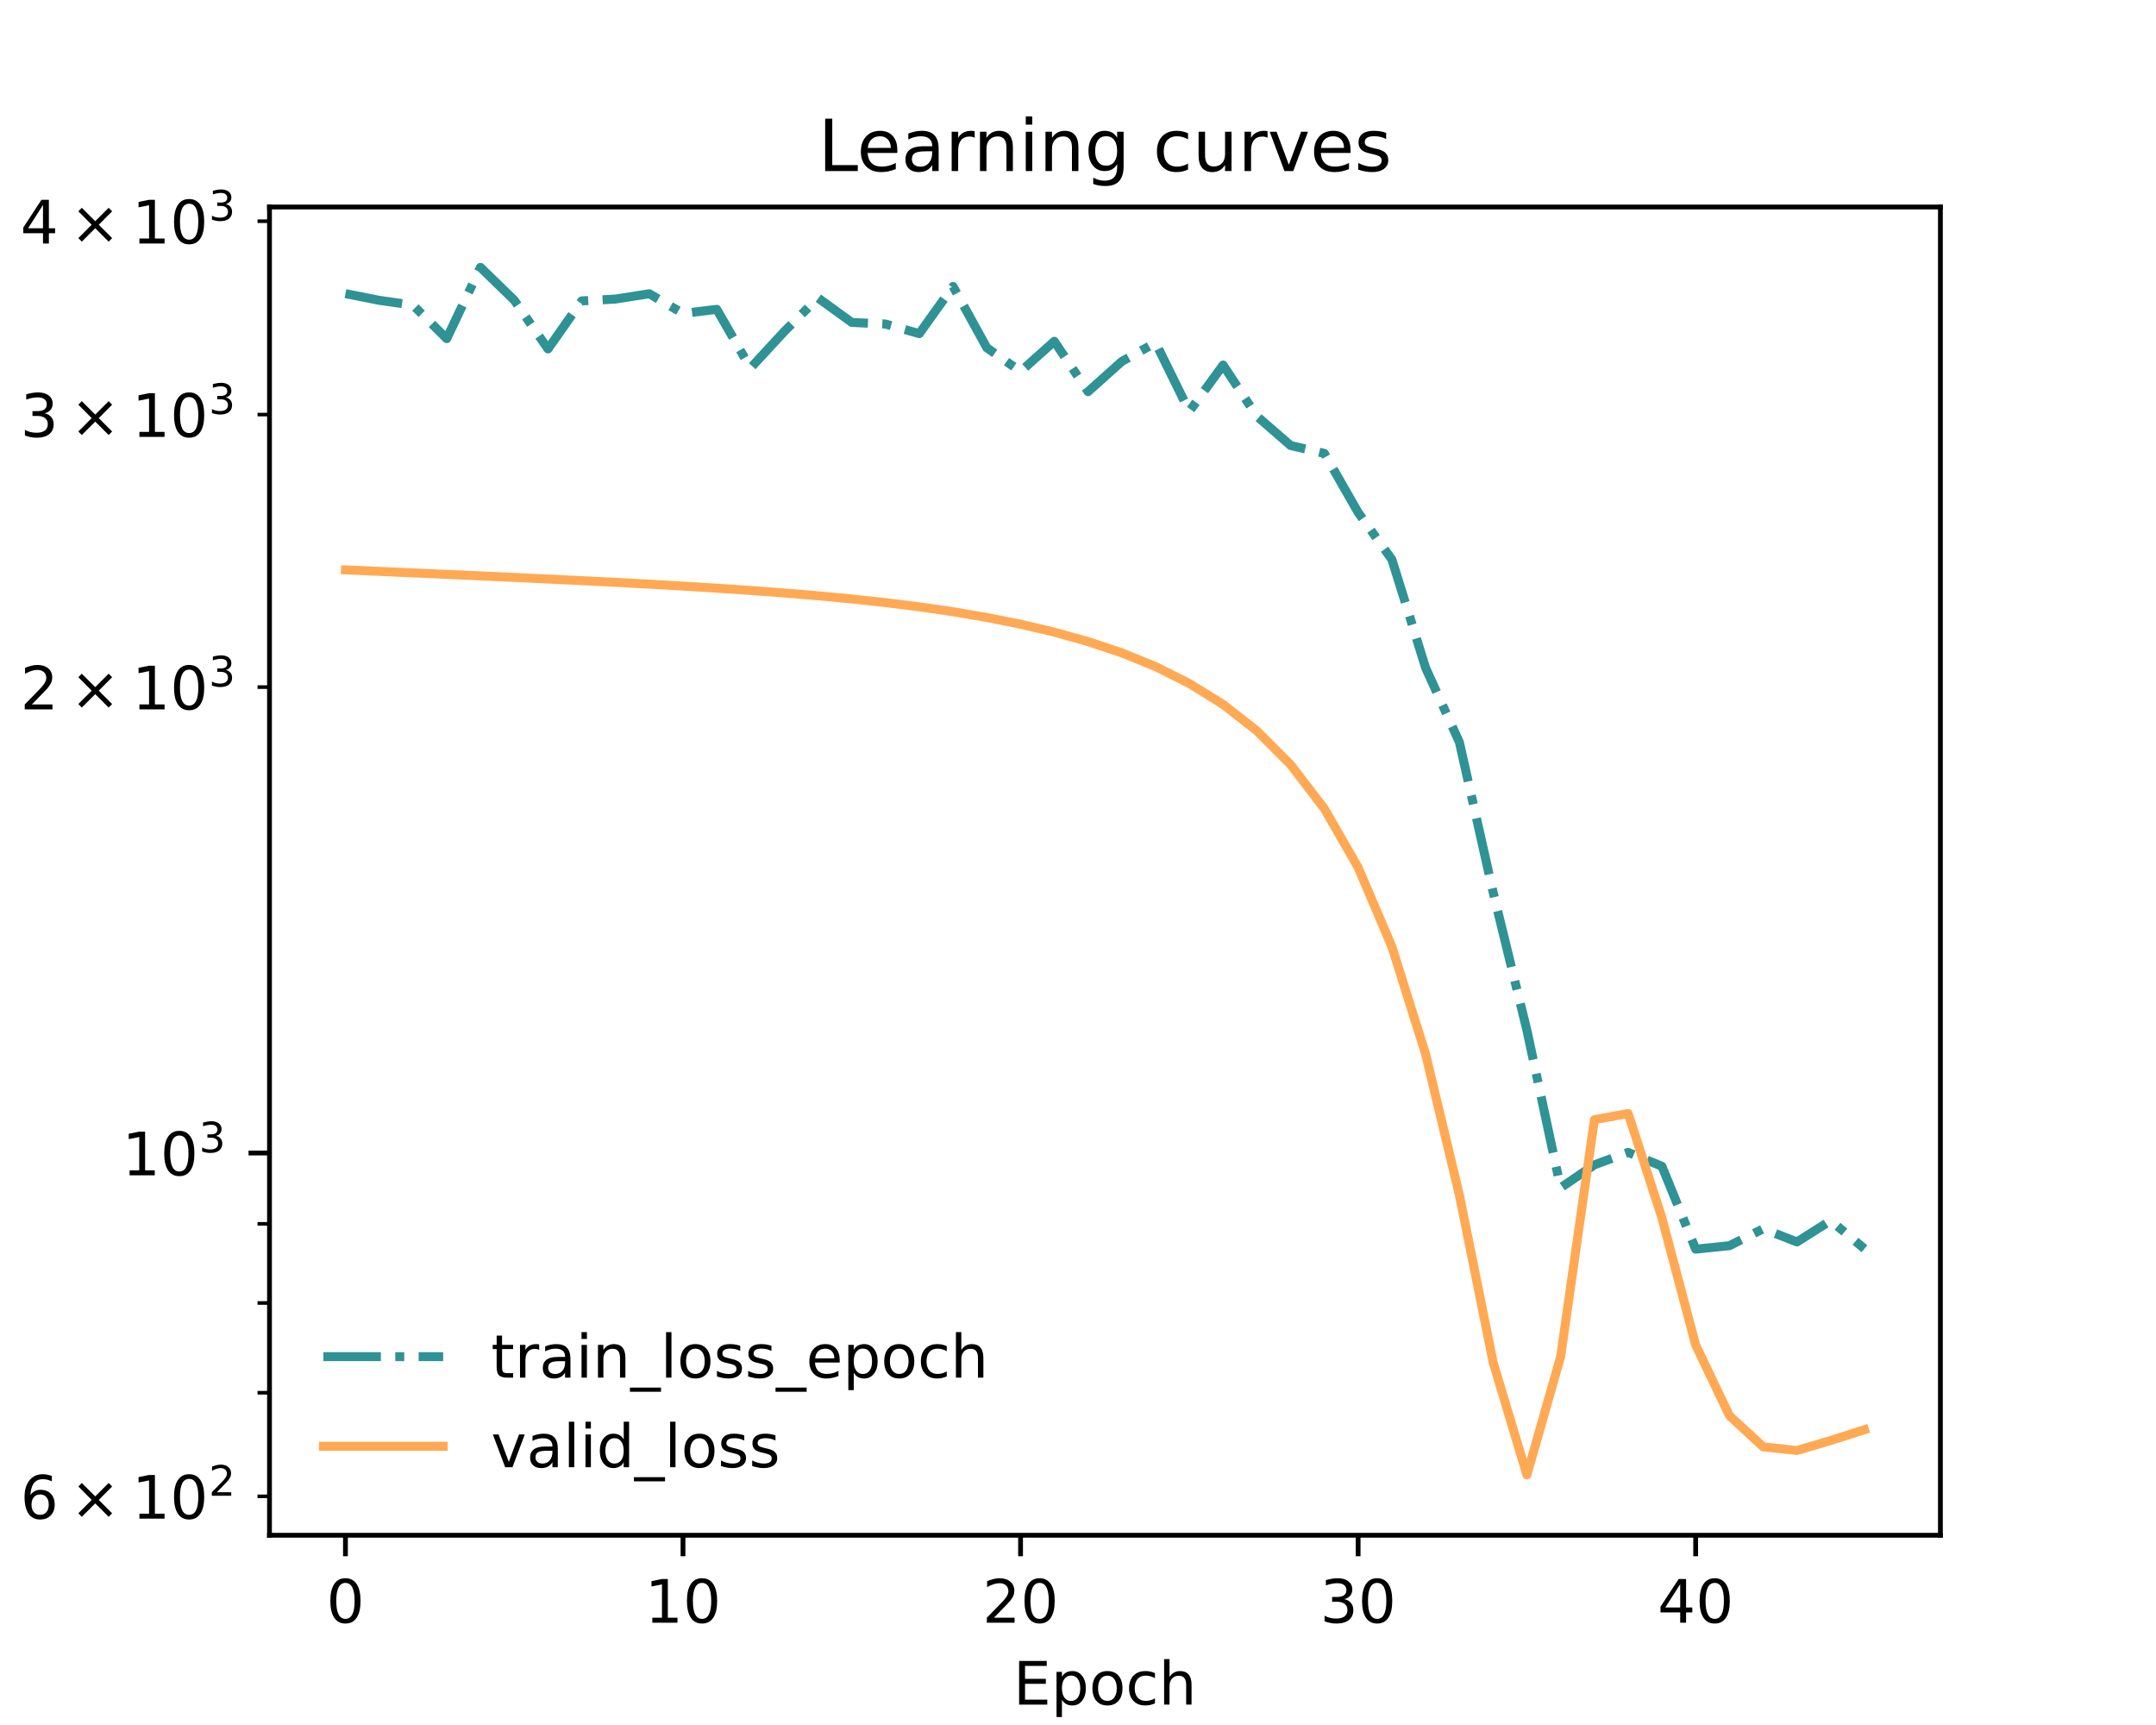
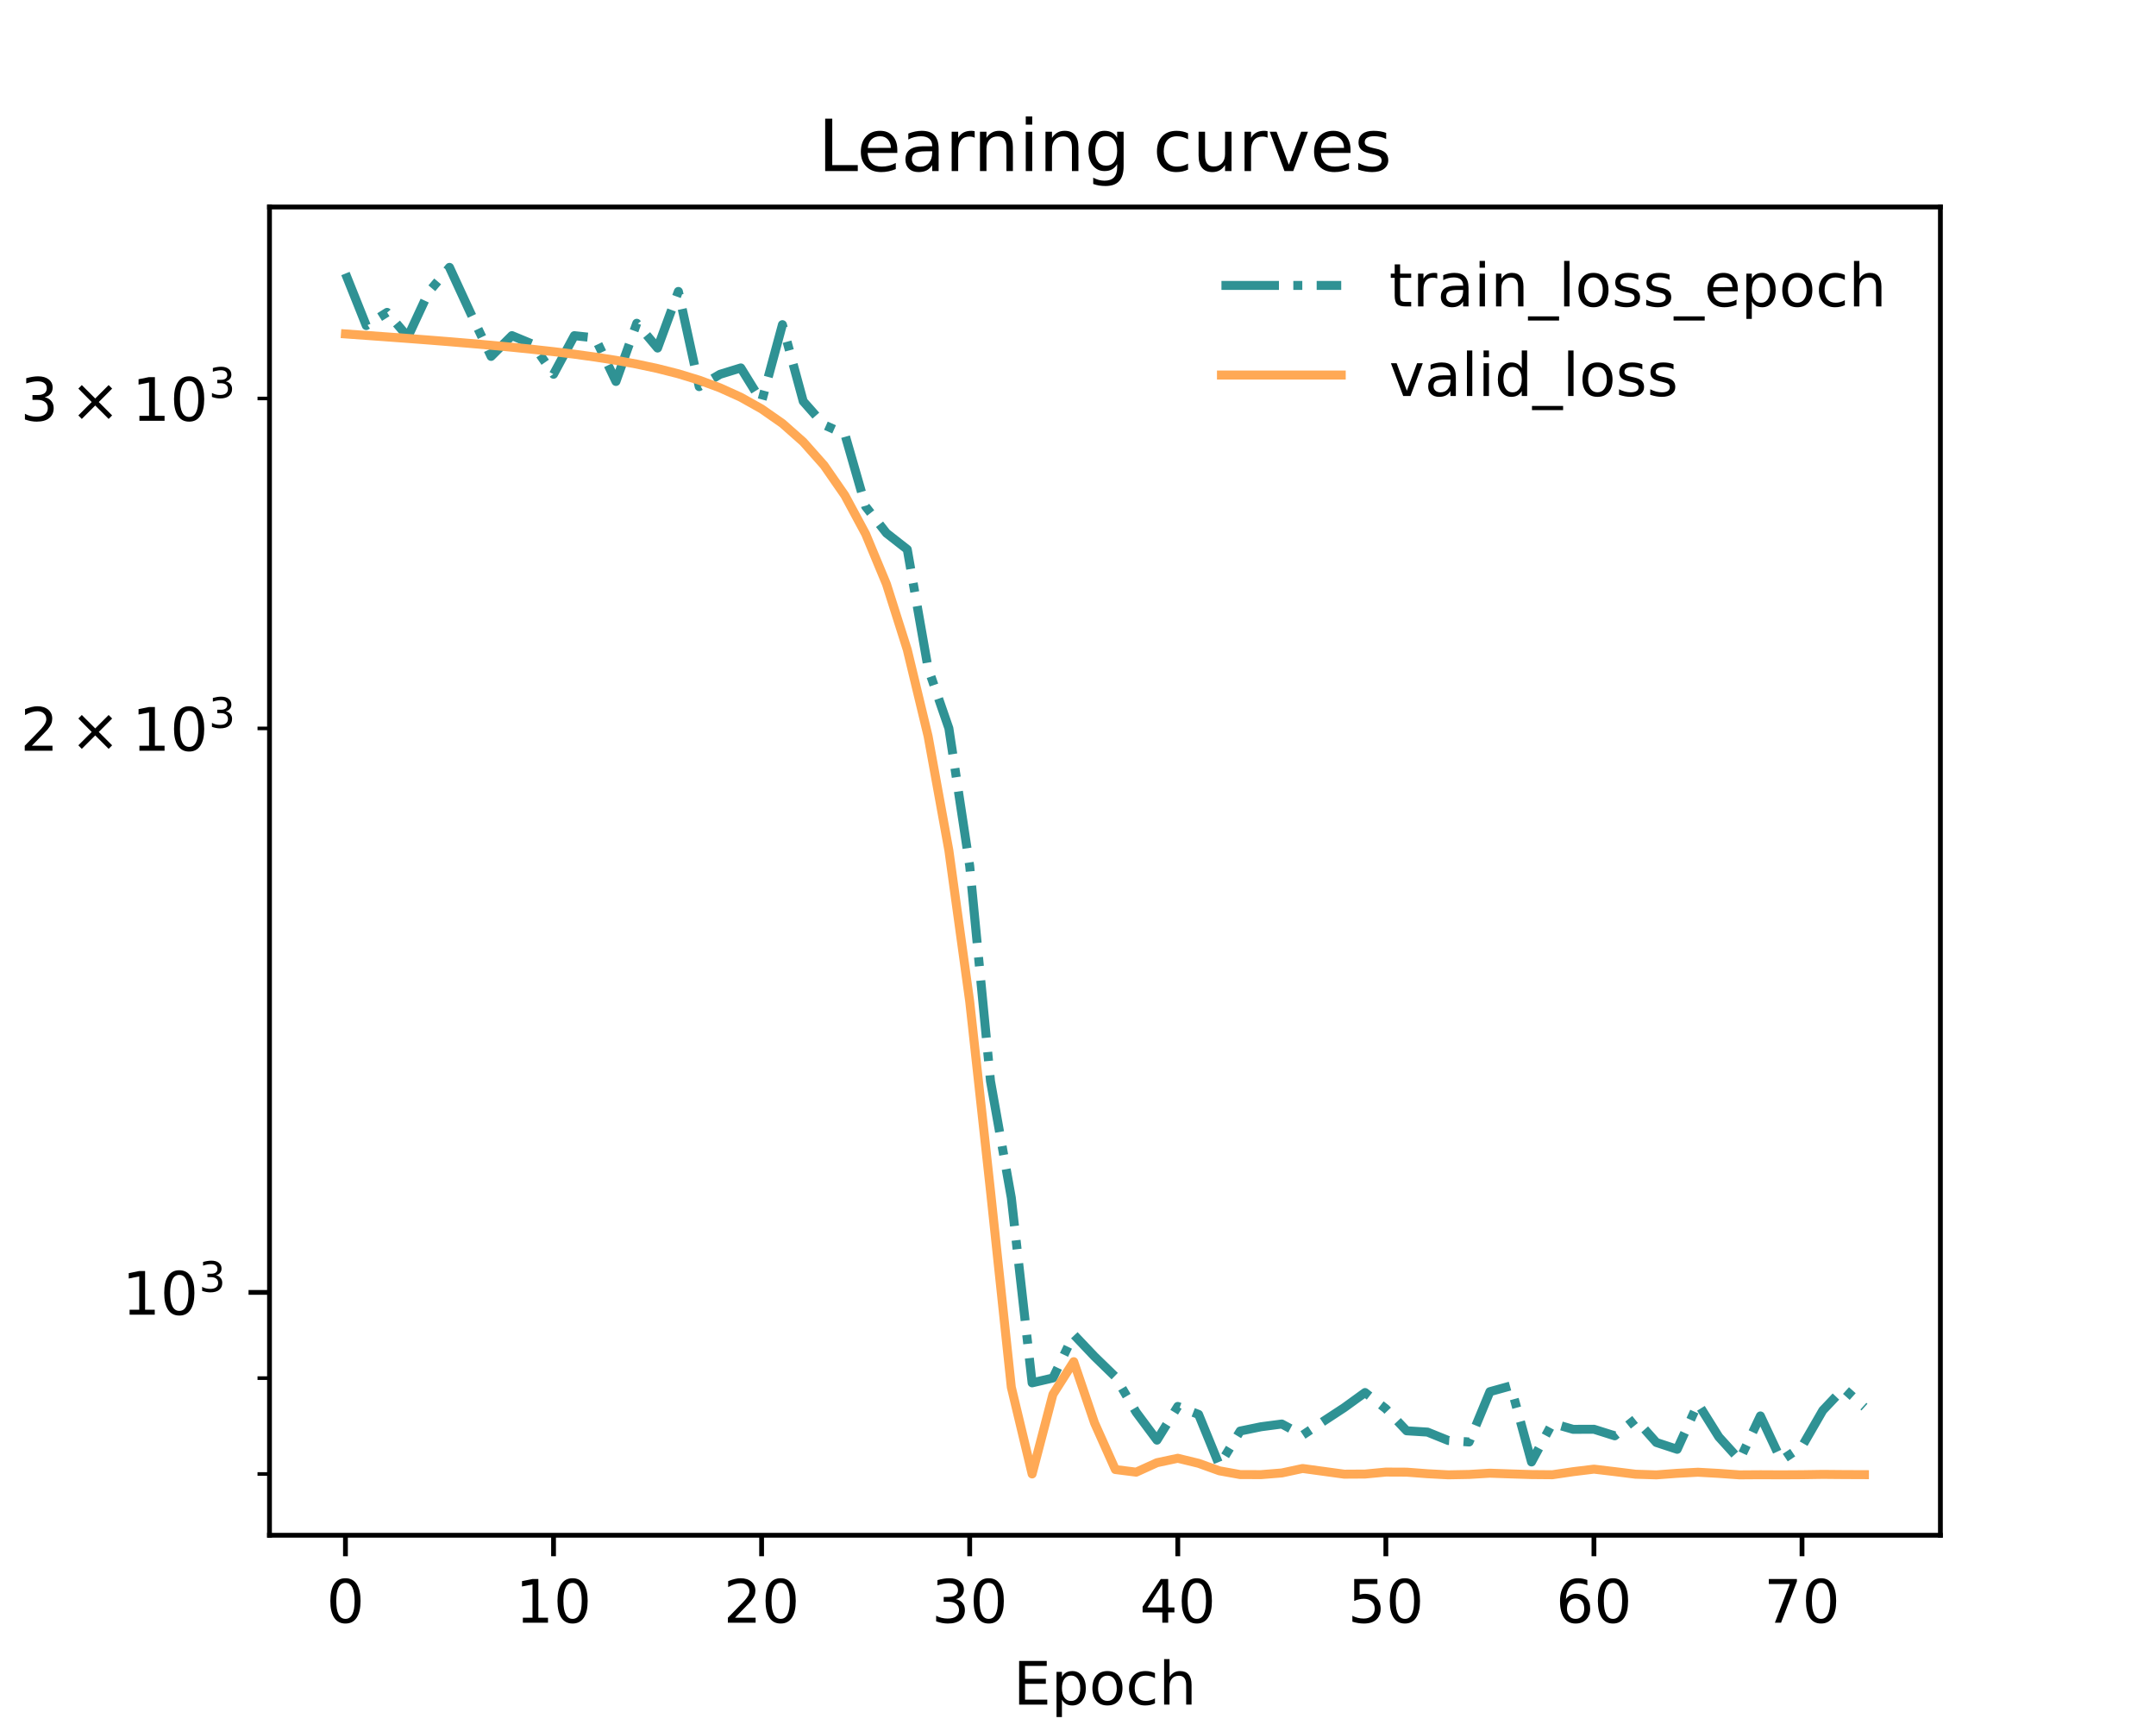
<svg xmlns="http://www.w3.org/2000/svg" xmlns:xlink="http://www.w3.org/1999/xlink" width="360pt" height="288pt" viewBox="0 0 360 288" version="1.1">
  <defs>
    <style type="text/css">*{stroke-linejoin: round; stroke-linecap: butt}</style>
  </defs>
  <g id="figure_1">
    <g id="patch_1">
      <path d="M 0 288  L 360 288  L 360 0  L 0 0  z " style="fill: #ffffff" />
    </g>
    <g id="axes_1">
      <g id="patch_2">
        <path d="M 45 256.32  L 324 256.32  L 324 34.56  L 45 34.56  z " style="fill: #ffffff" />
      </g>
      <g id="matplotlib.axis_1">
        <g id="xtick_1">
          <g id="line2d_1">
            <defs>
-               <path id="m679751d591" d="M 0 0  L 0 3.5  " style="stroke: #000000; stroke-width: 0.8" />
-             </defs>
-             <g>
-               <use xlink:href="#m679751d591" x="57.682" y="256.32" style="stroke: #000000; stroke-width: 0.8" />
+               <path id="m36191088ea" d="M 0 0  L 0 3.5  " style="stroke: #000000; stroke-width: 0.8" />
+             </defs>
+             <g>
+               <use xlink:href="#m36191088ea" x="57.682" y="256.32" style="stroke: #000000; stroke-width: 0.8" />
            </g>
          </g>
          <g id="text_1">
            <g transform="translate(54.50057 270.9184) scale(0.1 -0.1)">
              <defs>
                <path id="DejaVuSans-30" d="M 2034 4250  Q 1547 4250 1301 3770  Q 1056 3291 1056 2328  Q 1056 1369 1301 889  Q 1547 409 2034 409  Q 2525 409 2770 889  Q 3016 1369 3016 2328  Q 3016 3291 2770 3770  Q 2525 4250 2034 4250  z M 2034 4750  Q 2819 4750 3233 4129  Q 3647 3509 3647 2328  Q 3647 1150 3233 529  Q 2819 -91 2034 -91  Q 1250 -91 836 529  Q 422 1150 422 2328  Q 422 3509 836 4129  Q 1250 4750 2034 4750  z " transform="scale(0.015625)" />
              </defs>
              <use xlink:href="#DejaVuSans-30" />
            </g>
          </g>
        </g>
        <g id="xtick_2">
          <g id="line2d_2">
            <g>
-               <use xlink:href="#m679751d591" x="114.045" y="256.32" style="stroke: #000000; stroke-width: 0.8" />
+               <use xlink:href="#m36191088ea" x="92.427" y="256.32" style="stroke: #000000; stroke-width: 0.8" />
            </g>
          </g>
          <g id="text_2">
-             <g transform="translate(107.683 270.9184) scale(0.1 -0.1)">
+             <g transform="translate(86.06403 270.9184) scale(0.1 -0.1)">
              <defs>
                <path id="DejaVuSans-31" d="M 794 531  L 1825 531  L 1825 4091  L 703 3866  L 703 4441  L 1819 4666  L 2450 4666  L 2450 531  L 3481 531  L 3481 0  L 794 0  L 794 531  z " transform="scale(0.015625)" />
              </defs>
              <use xlink:href="#DejaVuSans-31" />
              <use xlink:href="#DejaVuSans-30" transform="translate(63.62305 0)" />
            </g>
          </g>
        </g>
        <g id="xtick_3">
          <g id="line2d_3">
            <g>
-               <use xlink:href="#m679751d591" x="170.409" y="256.32" style="stroke: #000000; stroke-width: 0.8" />
+               <use xlink:href="#m36191088ea" x="127.171" y="256.32" style="stroke: #000000; stroke-width: 0.8" />
            </g>
          </g>
          <g id="text_3">
-             <g transform="translate(164.0466 270.9184) scale(0.1 -0.1)">
+             <g transform="translate(120.8087 270.9184) scale(0.1 -0.1)">
              <defs>
                <path id="DejaVuSans-32" d="M 1228 531  L 3431 531  L 3431 0  L 469 0  L 469 531  Q 828 903 1448 1529  Q 2069 2156 2228 2338  Q 2531 2678 2651 2914  Q 2772 3150 2772 3378  Q 2772 3750 2511 3984  Q 2250 4219 1831 4219  Q 1534 4219 1204 4116  Q 875 4013 500 3803  L 500 4441  Q 881 4594 1212 4672  Q 1544 4750 1819 4750  Q 2544 4750 2975 4387  Q 3406 4025 3406 3419  Q 3406 3131 3298 2873  Q 3191 2616 2906 2266  Q 2828 2175 2409 1742  Q 1991 1309 1228 531  z " transform="scale(0.015625)" />
              </defs>
              <use xlink:href="#DejaVuSans-32" />
              <use xlink:href="#DejaVuSans-30" transform="translate(63.62305 0)" />
            </g>
          </g>
        </g>
        <g id="xtick_4">
          <g id="line2d_4">
            <g>
-               <use xlink:href="#m679751d591" x="226.773" y="256.32" style="stroke: #000000; stroke-width: 0.8" />
+               <use xlink:href="#m36191088ea" x="161.916" y="256.32" style="stroke: #000000; stroke-width: 0.8" />
            </g>
          </g>
          <g id="text_4">
-             <g transform="translate(220.4102 270.9184) scale(0.1 -0.1)">
+             <g transform="translate(155.5534 270.9184) scale(0.1 -0.1)">
              <defs>
                <path id="DejaVuSans-33" d="M 2597 2516  Q 3050 2419 3304 2112  Q 3559 1806 3559 1356  Q 3559 666 3084 287  Q 2609 -91 1734 -91  Q 1441 -91 1130 -33  Q 819 25 488 141  L 488 750  Q 750 597 1062 519  Q 1375 441 1716 441  Q 2309 441 2620 675  Q 2931 909 2931 1356  Q 2931 1769 2642 2001  Q 2353 2234 1838 2234  L 1294 2234  L 1294 2753  L 1863 2753  Q 2328 2753 2575 2939  Q 2822 3125 2822 3475  Q 2822 3834 2567 4026  Q 2313 4219 1838 4219  Q 1578 4219 1281 4162  Q 984 4106 628 3988  L 628 4550  Q 988 4650 1302 4700  Q 1616 4750 1894 4750  Q 2613 4750 3031 4423  Q 3450 4097 3450 3541  Q 3450 3153 3228 2886  Q 3006 2619 2597 2516  z " transform="scale(0.015625)" />
              </defs>
              <use xlink:href="#DejaVuSans-33" />
              <use xlink:href="#DejaVuSans-30" transform="translate(63.62305 0)" />
            </g>
          </g>
        </g>
        <g id="xtick_5">
          <g id="line2d_5">
            <g>
-               <use xlink:href="#m679751d591" x="283.136" y="256.32" style="stroke: #000000; stroke-width: 0.8" />
+               <use xlink:href="#m36191088ea" x="196.661" y="256.32" style="stroke: #000000; stroke-width: 0.8" />
            </g>
          </g>
          <g id="text_5">
-             <g transform="translate(276.7739 270.9184) scale(0.1 -0.1)">
+             <g transform="translate(190.2981 270.9184) scale(0.1 -0.1)">
              <defs>
                <path id="DejaVuSans-34" d="M 2419 4116  L 825 1625  L 2419 1625  L 2419 4116  z M 2253 4666  L 3047 4666  L 3047 1625  L 3713 1625  L 3713 1100  L 3047 1100  L 3047 0  L 2419 0  L 2419 1100  L 313 1100  L 313 1709  L 2253 4666  z " transform="scale(0.015625)" />
              </defs>
              <use xlink:href="#DejaVuSans-34" />
              <use xlink:href="#DejaVuSans-30" transform="translate(63.62305 0)" />
            </g>
          </g>
        </g>
-         <g id="text_6">
+         <g id="xtick_6">
+           <g id="line2d_6">
+             <g>
+               <use xlink:href="#m36191088ea" x="231.405" y="256.32" style="stroke: #000000; stroke-width: 0.8" />
+             </g>
+           </g>
+           <g id="text_6">
+             <g transform="translate(225.0429 270.9184) scale(0.1 -0.1)">
+               <defs>
+                 <path id="DejaVuSans-35" d="M 691 4666  L 3169 4666  L 3169 4134  L 1269 4134  L 1269 2991  Q 1406 3038 1543 3061  Q 1681 3084 1819 3084  Q 2600 3084 3056 2656  Q 3513 2228 3513 1497  Q 3513 744 3044 326  Q 2575 -91 1722 -91  Q 1428 -91 1123 -41  Q 819 9 494 109  L 494 744  Q 775 591 1075 516  Q 1375 441 1709 441  Q 2250 441 2565 725  Q 2881 1009 2881 1497  Q 2881 1984 2565 2268  Q 2250 2553 1709 2553  Q 1456 2553 1204 2497  Q 953 2441 691 2322  L 691 4666  z " transform="scale(0.015625)" />
+               </defs>
+               <use xlink:href="#DejaVuSans-35" />
+               <use xlink:href="#DejaVuSans-30" transform="translate(63.62305 0)" />
+             </g>
+           </g>
+         </g>
+         <g id="xtick_7">
+           <g id="line2d_7">
+             <g>
+               <use xlink:href="#m36191088ea" x="266.15" y="256.32" style="stroke: #000000; stroke-width: 0.8" />
+             </g>
+           </g>
+           <g id="text_7">
+             <g transform="translate(259.7876 270.9184) scale(0.1 -0.1)">
+               <defs>
+                 <path id="DejaVuSans-36" d="M 2113 2584  Q 1688 2584 1439 2293  Q 1191 2003 1191 1497  Q 1191 994 1439 701  Q 1688 409 2113 409  Q 2538 409 2786 701  Q 3034 994 3034 1497  Q 3034 2003 2786 2293  Q 2538 2584 2113 2584  z M 3366 4563  L 3366 3988  Q 3128 4100 2886 4159  Q 2644 4219 2406 4219  Q 1781 4219 1451 3797  Q 1122 3375 1075 2522  Q 1259 2794 1537 2939  Q 1816 3084 2150 3084  Q 2853 3084 3261 2657  Q 3669 2231 3669 1497  Q 3669 778 3244 343  Q 2819 -91 2113 -91  Q 1303 -91 875 529  Q 447 1150 447 2328  Q 447 3434 972 4092  Q 1497 4750 2381 4750  Q 2619 4750 2861 4703  Q 3103 4656 3366 4563  z " transform="scale(0.015625)" />
+               </defs>
+               <use xlink:href="#DejaVuSans-36" />
+               <use xlink:href="#DejaVuSans-30" transform="translate(63.62305 0)" />
+             </g>
+           </g>
+         </g>
+         <g id="xtick_8">
+           <g id="line2d_8">
+             <g>
+               <use xlink:href="#m36191088ea" x="300.895" y="256.32" style="stroke: #000000; stroke-width: 0.8" />
+             </g>
+           </g>
+           <g id="text_8">
+             <g transform="translate(294.5323 270.9184) scale(0.1 -0.1)">
+               <defs>
+                 <path id="DejaVuSans-37" d="M 525 4666  L 3525 4666  L 3525 4397  L 1831 0  L 1172 0  L 2766 4134  L 525 4134  L 525 4666  z " transform="scale(0.015625)" />
+               </defs>
+               <use xlink:href="#DejaVuSans-37" />
+               <use xlink:href="#DejaVuSans-30" transform="translate(63.62305 0)" />
+             </g>
+           </g>
+         </g>
+         <g id="text_9">
          <g transform="translate(169.1891 284.5966) scale(0.1 -0.1)">
            <defs>
              <path id="DejaVuSans-45" d="M 628 4666  L 3578 4666  L 3578 4134  L 1259 4134  L 1259 2753  L 3481 2753  L 3481 2222  L 1259 2222  L 1259 531  L 3634 531  L 3634 0  L 628 0  L 628 4666  z " transform="scale(0.015625)" />
              <path id="DejaVuSans-70" d="M 1159 525  L 1159 -1331  L 581 -1331  L 581 3500  L 1159 3500  L 1159 2969  Q 1341 3281 1617 3432  Q 1894 3584 2278 3584  Q 2916 3584 3314 3078  Q 3713 2572 3713 1747  Q 3713 922 3314 415  Q 2916 -91 2278 -91  Q 1894 -91 1617 61  Q 1341 213 1159 525  z M 3116 1747  Q 3116 2381 2855 2742  Q 2594 3103 2138 3103  Q 1681 3103 1420 2742  Q 1159 2381 1159 1747  Q 1159 1113 1420 752  Q 1681 391 2138 391  Q 2594 391 2855 752  Q 3116 1113 3116 1747  z " transform="scale(0.015625)" />
              <path id="DejaVuSans-6f" d="M 1959 3097  Q 1497 3097 1228 2736  Q 959 2375 959 1747  Q 959 1119 1226 758  Q 1494 397 1959 397  Q 2419 397 2687 759  Q 2956 1122 2956 1747  Q 2956 2369 2687 2733  Q 2419 3097 1959 3097  z M 1959 3584  Q 2709 3584 3137 3096  Q 3566 2609 3566 1747  Q 3566 888 3137 398  Q 2709 -91 1959 -91  Q 1206 -91 779 398  Q 353 888 353 1747  Q 353 2609 779 3096  Q 1206 3584 1959 3584  z " transform="scale(0.015625)" />
              <path id="DejaVuSans-63" d="M 3122 3366  L 3122 2828  Q 2878 2963 2633 3030  Q 2388 3097 2138 3097  Q 1578 3097 1268 2742  Q 959 2388 959 1747  Q 959 1106 1268 751  Q 1578 397 2138 397  Q 2388 397 2633 464  Q 2878 531 3122 666  L 3122 134  Q 2881 22 2623 -34  Q 2366 -91 2075 -91  Q 1284 -91 818 406  Q 353 903 353 1747  Q 353 2603 823 3093  Q 1294 3584 2113 3584  Q 2378 3584 2631 3529  Q 2884 3475 3122 3366  z " transform="scale(0.015625)" />
              <path id="DejaVuSans-68" d="M 3513 2113  L 3513 0  L 2938 0  L 2938 2094  Q 2938 2591 2744 2837  Q 2550 3084 2163 3084  Q 1697 3084 1428 2787  Q 1159 2491 1159 1978  L 1159 0  L 581 0  L 581 4863  L 1159 4863  L 1159 2956  Q 1366 3272 1645 3428  Q 1925 3584 2291 3584  Q 2894 3584 3203 3211  Q 3513 2838 3513 2113  z " transform="scale(0.015625)" />
            </defs>
            <use xlink:href="#DejaVuSans-45" />
            <use xlink:href="#DejaVuSans-70" transform="translate(63.18359 0)" />
            <use xlink:href="#DejaVuSans-6f" transform="translate(126.6602 0)" />
            <use xlink:href="#DejaVuSans-63" transform="translate(187.8418 0)" />
            <use xlink:href="#DejaVuSans-68" transform="translate(242.8223 0)" />
          </g>
        </g>
      </g>
      <g id="matplotlib.axis_2">
        <g id="ytick_1">
-           <g id="line2d_6">
-             <defs>
-               <path id="m31156a5639" d="M 0 0  L -3.5 0  " style="stroke: #000000; stroke-width: 0.8" />
-             </defs>
-             <g>
-               <use xlink:href="#m31156a5639" x="45" y="192.502" style="stroke: #000000; stroke-width: 0.8" />
-             </g>
-           </g>
-           <g id="text_7">
-             <g transform="translate(20.4 196.3012) scale(0.1 -0.1)">
+           <g id="line2d_9">
+             <defs>
+               <path id="m814b8456ff" d="M 0 0  L -3.5 0  " style="stroke: #000000; stroke-width: 0.8" />
+             </defs>
+             <g>
+               <use xlink:href="#m814b8456ff" x="45" y="215.776" style="stroke: #000000; stroke-width: 0.8" />
+             </g>
+           </g>
+           <g id="text_10">
+             <g transform="translate(20.4 219.5748) scale(0.1 -0.1)">
              <use xlink:href="#DejaVuSans-31" transform="translate(0 0.765625)" />
              <use xlink:href="#DejaVuSans-30" transform="translate(63.62305 0.765625)" />
              <use xlink:href="#DejaVuSans-33" transform="translate(128.2031 39.04688) scale(0.7)" />
            </g>
          </g>
        </g>
        <g id="ytick_2">
-           <g id="line2d_7">
-             <defs>
-               <path id="me82754fa6e" d="M 0 0  L -2 0  " style="stroke: #000000; stroke-width: 0.6" />
-             </defs>
-             <g>
-               <use xlink:href="#me82754fa6e" x="45" y="249.827" style="stroke: #000000; stroke-width: 0.6" />
-             </g>
-           </g>
-           <g id="text_8">
-             <g transform="translate(3.4 253.6266) scale(0.1 -0.1)">
-               <defs>
-                 <path id="DejaVuSans-36" d="M 2113 2584  Q 1688 2584 1439 2293  Q 1191 2003 1191 1497  Q 1191 994 1439 701  Q 1688 409 2113 409  Q 2538 409 2786 701  Q 3034 994 3034 1497  Q 3034 2003 2786 2293  Q 2538 2584 2113 2584  z M 3366 4563  L 3366 3988  Q 3128 4100 2886 4159  Q 2644 4219 2406 4219  Q 1781 4219 1451 3797  Q 1122 3375 1075 2522  Q 1259 2794 1537 2939  Q 1816 3084 2150 3084  Q 2853 3084 3261 2657  Q 3669 2231 3669 1497  Q 3669 778 3244 343  Q 2819 -91 2113 -91  Q 1303 -91 875 529  Q 447 1150 447 2328  Q 447 3434 972 4092  Q 1497 4750 2381 4750  Q 2619 4750 2861 4703  Q 3103 4656 3366 4563  z " transform="scale(0.015625)" />
+           <g id="line2d_10">
+             <defs>
+               <path id="m603249cf67" d="M 0 0  L -2 0  " style="stroke: #000000; stroke-width: 0.6" />
+             </defs>
+             <g>
+               <use xlink:href="#m603249cf67" x="45" y="246.089" style="stroke: #000000; stroke-width: 0.6" />
+             </g>
+           </g>
+         </g>
+         <g id="ytick_3">
+           <g id="line2d_11">
+             <g>
+               <use xlink:href="#m603249cf67" x="45" y="230.089" style="stroke: #000000; stroke-width: 0.6" />
+             </g>
+           </g>
+         </g>
+         <g id="ytick_4">
+           <g id="line2d_12">
+             <g>
+               <use xlink:href="#m603249cf67" x="45" y="121.612" style="stroke: #000000; stroke-width: 0.6" />
+             </g>
+           </g>
+           <g id="text_11">
+             <g transform="translate(3.4 125.4115) scale(0.1 -0.1)">
+               <defs>
                <path id="DejaVuSans-d7" d="M 4488 3438  L 3059 2003  L 4488 575  L 4116 197  L 2681 1631  L 1247 197  L 878 575  L 2303 2003  L 878 3438  L 1247 3816  L 2681 2381  L 4116 3816  L 4488 3438  z " transform="scale(0.015625)" />
              </defs>
-               <use xlink:href="#DejaVuSans-36" transform="translate(0 0.765625)" />
-               <use xlink:href="#DejaVuSans-d7" transform="translate(83.10547 0.765625)" />
-               <use xlink:href="#DejaVuSans-31" transform="translate(186.377 0.765625)" />
-               <use xlink:href="#DejaVuSans-30" transform="translate(250 0.765625)" />
-               <use xlink:href="#DejaVuSans-32" transform="translate(314.5801 39.04688) scale(0.7)" />
-             </g>
-           </g>
-         </g>
-         <g id="ytick_3">
-           <g id="line2d_8">
-             <g>
-               <use xlink:href="#me82754fa6e" x="45" y="232.528" style="stroke: #000000; stroke-width: 0.6" />
-             </g>
-           </g>
-         </g>
-         <g id="ytick_4">
-           <g id="line2d_9">
-             <g>
-               <use xlink:href="#me82754fa6e" x="45" y="217.543" style="stroke: #000000; stroke-width: 0.6" />
-             </g>
-           </g>
-         </g>
-         <g id="ytick_5">
-           <g id="line2d_10">
-             <g>
-               <use xlink:href="#me82754fa6e" x="45" y="204.326" style="stroke: #000000; stroke-width: 0.6" />
-             </g>
-           </g>
-         </g>
-         <g id="ytick_6">
-           <g id="line2d_11">
-             <g>
-               <use xlink:href="#me82754fa6e" x="45" y="114.716" style="stroke: #000000; stroke-width: 0.6" />
-             </g>
-           </g>
-           <g id="text_9">
-             <g transform="translate(3.4 118.5155) scale(0.1 -0.1)">
              <use xlink:href="#DejaVuSans-32" transform="translate(0 0.765625)" />
              <use xlink:href="#DejaVuSans-d7" transform="translate(83.10547 0.765625)" />
              <use xlink:href="#DejaVuSans-31" transform="translate(186.377 0.765625)" />
              <use xlink:href="#DejaVuSans-30" transform="translate(250 0.765625)" />
              <use xlink:href="#DejaVuSans-33" transform="translate(314.5801 39.04688) scale(0.7)" />
            </g>
          </g>
        </g>
-         <g id="ytick_7">
-           <g id="line2d_12">
-             <g>
-               <use xlink:href="#me82754fa6e" x="45" y="69.215" style="stroke: #000000; stroke-width: 0.6" />
-             </g>
-           </g>
-           <g id="text_10">
-             <g transform="translate(3.4 73.01372) scale(0.1 -0.1)">
+         <g id="ytick_5">
+           <g id="line2d_13">
+             <g>
+               <use xlink:href="#m603249cf67" x="45" y="66.53" style="stroke: #000000; stroke-width: 0.6" />
+             </g>
+           </g>
+           <g id="text_12">
+             <g transform="translate(3.4 70.3295) scale(0.1 -0.1)">
              <use xlink:href="#DejaVuSans-33" transform="translate(0 0.765625)" />
              <use xlink:href="#DejaVuSans-d7" transform="translate(83.10547 0.765625)" />
              <use xlink:href="#DejaVuSans-31" transform="translate(186.377 0.765625)" />
              <use xlink:href="#DejaVuSans-30" transform="translate(250 0.765625)" />
              <use xlink:href="#DejaVuSans-33" transform="translate(314.5801 39.04688) scale(0.7)" />
            </g>
          </g>
        </g>
-         <g id="ytick_8">
-           <g id="line2d_13">
-             <g>
-               <use xlink:href="#me82754fa6e" x="45" y="36.931" style="stroke: #000000; stroke-width: 0.6" />
-             </g>
-           </g>
-           <g id="text_11">
-             <g transform="translate(3.4 40.72972) scale(0.1 -0.1)">
-               <use xlink:href="#DejaVuSans-34" transform="translate(0 0.765625)" />
-               <use xlink:href="#DejaVuSans-d7" transform="translate(83.10547 0.765625)" />
-               <use xlink:href="#DejaVuSans-31" transform="translate(186.377 0.765625)" />
-               <use xlink:href="#DejaVuSans-30" transform="translate(250 0.765625)" />
-               <use xlink:href="#DejaVuSans-33" transform="translate(314.5801 39.04688) scale(0.7)" />
-             </g>
-           </g>
-         </g>
-         <g id="text_12">
+         <g id="text_13">
          <g transform="translate(-2.679688 156.4072) rotate(-90) scale(0.1 -0.1)">
            <defs>
              <path id="DejaVuSans-4c" d="M 628 4666  L 1259 4666  L 1259 531  L 3531 531  L 3531 0  L 628 0  L 628 4666  z " transform="scale(0.015625)" />
              <path id="DejaVuSans-73" d="M 2834 3397  L 2834 2853  Q 2591 2978 2328 3040  Q 2066 3103 1784 3103  Q 1356 3103 1142 2972  Q 928 2841 928 2578  Q 928 2378 1081 2264  Q 1234 2150 1697 2047  L 1894 2003  Q 2506 1872 2764 1633  Q 3022 1394 3022 966  Q 3022 478 2636 193  Q 2250 -91 1575 -91  Q 1294 -91 989 -36  Q 684 19 347 128  L 347 722  Q 666 556 975 473  Q 1284 391 1588 391  Q 1994 391 2212 530  Q 2431 669 2431 922  Q 2431 1156 2273 1281  Q 2116 1406 1581 1522  L 1381 1569  Q 847 1681 609 1914  Q 372 2147 372 2553  Q 372 3047 722 3315  Q 1072 3584 1716 3584  Q 2034 3584 2315 3537  Q 2597 3491 2834 3397  z " transform="scale(0.015625)" />
            </defs>
            <use xlink:href="#DejaVuSans-4c" />
            <use xlink:href="#DejaVuSans-6f" transform="translate(53.96289 0)" />
            <use xlink:href="#DejaVuSans-73" transform="translate(115.1445 0)" />
            <use xlink:href="#DejaVuSans-73" transform="translate(167.2441 0)" />
          </g>
        </g>
      </g>
      <g id="line2d_14">
-         <path d="M 57.682 49.021  L 63.318 50.14  L 68.955 50.943  L 74.591 56.538  L 80.227 44.64  L 85.864 50.118  L 91.5 58.258  L 97.136 50.237  L 102.773 49.93  L 108.409 49.043  L 114.045 52.331  L 119.682 51.647  L 125.318 61.452  L 130.955 55.345  L 136.591 49.741  L 142.227 53.83  L 147.864 54.101  L 153.5 55.702  L 159.136 47.82  L 164.773 58.06  L 170.409 62.021  L 176.045 56.984  L 181.682 65.385  L 187.318 60.343  L 192.955 57.221  L 198.591 68.682  L 204.227 60.944  L 209.864 69.488  L 215.5 74.382  L 221.136 75.697  L 226.773 85.55  L 232.409 93.408  L 238.045 111.506  L 243.682 123.918  L 249.318 148.985  L 254.955 172.008  L 260.591 198.299  L 266.227 194.473  L 271.864 192.399  L 277.5 194.715  L 283.136 208.556  L 288.773 207.975  L 294.409 205.154  L 300.045 207.349  L 305.682 203.787  L 311.318 208.489  " clip-path="url(#p54f73cba2a)" style="fill: none; stroke-dasharray: 9.6,2.4,1.5,2.4; stroke-dashoffset: 0; stroke: #2f9294; stroke-width: 1.5" />
+         <path d="M 57.682 45.666  L 61.156 54.353  L 64.631 52.155  L 68.105 56.238  L 71.58 48.752  L 75.054 44.64  L 78.529 52.175  L 82.003 59.501  L 85.478 56.034  L 88.952 57.473  L 92.427 62.485  L 95.901 56.042  L 99.375 56.419  L 102.85 63.687  L 106.324 53.971  L 109.799 58.106  L 113.273 48.658  L 116.748 64.551  L 120.222 62.497  L 123.697 61.425  L 127.171 67.046  L 130.646 54.203  L 134.12 67  L 137.595 70.935  L 141.069 72.485  L 144.544 84.57  L 148.018 89.009  L 151.493 91.729  L 154.967 111.55  L 158.441 121.601  L 161.916 144.581  L 165.39 180.493  L 168.865 199.97  L 172.339 230.874  L 175.814 230.063  L 179.288 222.818  L 182.763 226.478  L 186.237 229.858  L 189.712 235.778  L 193.186 240.439  L 196.661 234.812  L 200.135 236.146  L 203.61 244.645  L 207.084 238.921  L 210.559 238.205  L 214.033 237.749  L 217.507 239.609  L 220.982 237.29  L 224.456 235.012  L 227.931 232.495  L 231.405 235.204  L 234.88 238.881  L 238.354 239.096  L 241.829 240.501  L 245.303 240.749  L 248.778 232.349  L 252.252 231.386  L 255.727 244.082  L 259.201 237.633  L 262.676 238.636  L 266.15 238.623  L 269.625 239.718  L 273.099 236.927  L 276.573 240.83  L 280.048 241.971  L 283.522 234.339  L 286.997 239.897  L 290.471 243.725  L 293.946 236.4  L 297.42 243.813  L 300.895 241.494  L 304.369 235.469  L 307.844 231.806  L 311.318 234.93  " clip-path="url(#pade1e13524)" style="fill: none; stroke-dasharray: 9.6,2.4,1.5,2.4; stroke-dashoffset: 0; stroke: #2f9294; stroke-width: 1.5" />
      </g>
      <g id="line2d_15">
-         <path d="M 57.682 95.143  L 63.318 95.395  L 68.955 95.646  L 74.591 95.897  L 80.227 96.148  L 85.864 96.406  L 91.5 96.67  L 97.136 96.941  L 102.773 97.225  L 108.409 97.527  L 114.045 97.851  L 119.682 98.2  L 125.318 98.582  L 130.955 98.999  L 136.591 99.469  L 142.227 100.002  L 147.864 100.612  L 153.5 101.315  L 159.136 102.132  L 164.773 103.093  L 170.409 104.216  L 176.045 105.538  L 181.682 107.118  L 187.318 109.001  L 192.955 111.29  L 198.591 114.116  L 204.227 117.606  L 209.864 122.013  L 215.5 127.665  L 221.136 135.013  L 226.773 144.829  L 232.409 158.051  L 238.045 176.002  L 243.682 199.519  L 249.318 227.458  L 254.955 246.24  L 260.591 226.497  L 266.227 186.941  L 271.864 185.905  L 277.5 203.338  L 283.136 224.561  L 288.773 236.355  L 294.409 241.562  L 300.045 242.166  L 305.682 240.497  L 311.318 238.694  " clip-path="url(#p54f73cba2a)" style="fill: none; stroke: #ffa955; stroke-width: 1.5; stroke-linecap: square" />
+         <path d="M 57.682 55.751  L 61.156 55.999  L 64.631 56.25  L 68.105 56.507  L 71.58 56.772  L 75.054 57.048  L 78.529 57.339  L 82.003 57.646  L 85.478 57.972  L 88.952 58.324  L 92.427 58.709  L 95.901 59.134  L 99.375 59.613  L 102.85 60.159  L 106.324 60.789  L 109.799 61.53  L 113.273 62.409  L 116.748 63.472  L 120.222 64.753  L 123.697 66.326  L 127.171 68.274  L 130.646 70.7  L 134.12 73.775  L 137.595 77.691  L 141.069 82.7  L 144.544 89.16  L 148.018 97.522  L 151.493 108.471  L 154.967 122.901  L 158.441 141.995  L 161.916 167.189  L 165.39 198.856  L 168.865 231.599  L 172.339 246.087  L 175.814 232.798  L 179.288 227.344  L 182.763 237.574  L 186.237 245.348  L 189.712 245.786  L 193.186 244.208  L 196.661 243.468  L 200.135 244.311  L 203.61 245.562  L 207.084 246.19  L 210.559 246.2  L 214.033 245.92  L 217.507 245.174  L 220.982 245.649  L 224.456 246.123  L 227.931 246.102  L 231.405 245.771  L 234.88 245.786  L 238.354 246.049  L 241.829 246.233  L 245.303 246.169  L 248.778 245.959  L 252.252 246.08  L 255.727 246.188  L 259.201 246.218  L 262.676 245.706  L 266.15 245.284  L 269.625 245.697  L 273.099 246.13  L 276.573 246.24  L 280.048 245.981  L 283.522 245.798  L 286.997 245.992  L 290.471 246.24  L 293.946 246.216  L 297.42 246.233  L 300.895 246.213  L 304.369 246.16  L 307.844 246.191  L 311.318 246.205  " clip-path="url(#pade1e13524)" style="fill: none; stroke: #ffa955; stroke-width: 1.5; stroke-linecap: square" />
      </g>
      <g id="patch_3">
        <path d="M 45 256.32  L 45 34.56  " style="fill: none; stroke: #000000; stroke-width: 0.8; stroke-linejoin: miter; stroke-linecap: square" />
      </g>
      <g id="patch_4">
        <path d="M 324 256.32  L 324 34.56  " style="fill: none; stroke: #000000; stroke-width: 0.8; stroke-linejoin: miter; stroke-linecap: square" />
      </g>
      <g id="patch_5">
        <path d="M 45 256.32  L 324 256.32  " style="fill: none; stroke: #000000; stroke-width: 0.8; stroke-linejoin: miter; stroke-linecap: square" />
      </g>
      <g id="patch_6">
        <path d="M 45 34.56  L 324 34.56  " style="fill: none; stroke: #000000; stroke-width: 0.8; stroke-linejoin: miter; stroke-linecap: square" />
      </g>
-       <g id="text_13">
+       <g id="text_14">
        <g transform="translate(136.6069 28.56) scale(0.12 -0.12)">
          <defs>
            <path id="DejaVuSans-65" d="M 3597 1894  L 3597 1613  L 953 1613  Q 991 1019 1311 708  Q 1631 397 2203 397  Q 2534 397 2845 478  Q 3156 559 3463 722  L 3463 178  Q 3153 47 2828 -22  Q 2503 -91 2169 -91  Q 1331 -91 842 396  Q 353 884 353 1716  Q 353 2575 817 3079  Q 1281 3584 2069 3584  Q 2775 3584 3186 3129  Q 3597 2675 3597 1894  z M 3022 2063  Q 3016 2534 2758 2815  Q 2500 3097 2075 3097  Q 1594 3097 1305 2825  Q 1016 2553 972 2059  L 3022 2063  z " transform="scale(0.015625)" />
            <path id="DejaVuSans-61" d="M 2194 1759  Q 1497 1759 1228 1600  Q 959 1441 959 1056  Q 959 750 1161 570  Q 1363 391 1709 391  Q 2188 391 2477 730  Q 2766 1069 2766 1631  L 2766 1759  L 2194 1759  z M 3341 1997  L 3341 0  L 2766 0  L 2766 531  Q 2569 213 2275 61  Q 1981 -91 1556 -91  Q 1019 -91 701 211  Q 384 513 384 1019  Q 384 1609 779 1909  Q 1175 2209 1959 2209  L 2766 2209  L 2766 2266  Q 2766 2663 2505 2880  Q 2244 3097 1772 3097  Q 1472 3097 1187 3025  Q 903 2953 641 2809  L 641 3341  Q 956 3463 1253 3523  Q 1550 3584 1831 3584  Q 2591 3584 2966 3190  Q 3341 2797 3341 1997  z " transform="scale(0.015625)" />
            <path id="DejaVuSans-72" d="M 2631 2963  Q 2534 3019 2420 3045  Q 2306 3072 2169 3072  Q 1681 3072 1420 2755  Q 1159 2438 1159 1844  L 1159 0  L 581 0  L 581 3500  L 1159 3500  L 1159 2956  Q 1341 3275 1631 3429  Q 1922 3584 2338 3584  Q 2397 3584 2469 3576  Q 2541 3569 2628 3553  L 2631 2963  z " transform="scale(0.015625)" />
            <path id="DejaVuSans-6e" d="M 3513 2113  L 3513 0  L 2938 0  L 2938 2094  Q 2938 2591 2744 2837  Q 2550 3084 2163 3084  Q 1697 3084 1428 2787  Q 1159 2491 1159 1978  L 1159 0  L 581 0  L 581 3500  L 1159 3500  L 1159 2956  Q 1366 3272 1645 3428  Q 1925 3584 2291 3584  Q 2894 3584 3203 3211  Q 3513 2838 3513 2113  z " transform="scale(0.015625)" />
            <path id="DejaVuSans-69" d="M 603 3500  L 1178 3500  L 1178 0  L 603 0  L 603 3500  z M 603 4863  L 1178 4863  L 1178 4134  L 603 4134  L 603 4863  z " transform="scale(0.015625)" />
            <path id="DejaVuSans-67" d="M 2906 1791  Q 2906 2416 2648 2759  Q 2391 3103 1925 3103  Q 1463 3103 1205 2759  Q 947 2416 947 1791  Q 947 1169 1205 825  Q 1463 481 1925 481  Q 2391 481 2648 825  Q 2906 1169 2906 1791  z M 3481 434  Q 3481 -459 3084 -895  Q 2688 -1331 1869 -1331  Q 1566 -1331 1297 -1286  Q 1028 -1241 775 -1147  L 775 -588  Q 1028 -725 1275 -790  Q 1522 -856 1778 -856  Q 2344 -856 2625 -561  Q 2906 -266 2906 331  L 2906 616  Q 2728 306 2450 153  Q 2172 0 1784 0  Q 1141 0 747 490  Q 353 981 353 1791  Q 353 2603 747 3093  Q 1141 3584 1784 3584  Q 2172 3584 2450 3431  Q 2728 3278 2906 2969  L 2906 3500  L 3481 3500  L 3481 434  z " transform="scale(0.015625)" />
            <path id="DejaVuSans-20" transform="scale(0.015625)" />
            <path id="DejaVuSans-75" d="M 544 1381  L 544 3500  L 1119 3500  L 1119 1403  Q 1119 906 1312 657  Q 1506 409 1894 409  Q 2359 409 2629 706  Q 2900 1003 2900 1516  L 2900 3500  L 3475 3500  L 3475 0  L 2900 0  L 2900 538  Q 2691 219 2414 64  Q 2138 -91 1772 -91  Q 1169 -91 856 284  Q 544 659 544 1381  z M 1991 3584  L 1991 3584  z " transform="scale(0.015625)" />
            <path id="DejaVuSans-76" d="M 191 3500  L 800 3500  L 1894 563  L 2988 3500  L 3597 3500  L 2284 0  L 1503 0  L 191 3500  z " transform="scale(0.015625)" />
          </defs>
          <use xlink:href="#DejaVuSans-4c" />
          <use xlink:href="#DejaVuSans-65" transform="translate(53.96289 0)" />
          <use xlink:href="#DejaVuSans-61" transform="translate(115.4863 0)" />
          <use xlink:href="#DejaVuSans-72" transform="translate(176.7656 0)" />
          <use xlink:href="#DejaVuSans-6e" transform="translate(216.1289 0)" />
          <use xlink:href="#DejaVuSans-69" transform="translate(279.5078 0)" />
          <use xlink:href="#DejaVuSans-6e" transform="translate(307.291 0)" />
          <use xlink:href="#DejaVuSans-67" transform="translate(370.6699 0)" />
          <use xlink:href="#DejaVuSans-20" transform="translate(434.1465 0)" />
          <use xlink:href="#DejaVuSans-63" transform="translate(465.9336 0)" />
          <use xlink:href="#DejaVuSans-75" transform="translate(520.9141 0)" />
          <use xlink:href="#DejaVuSans-72" transform="translate(584.293 0)" />
          <use xlink:href="#DejaVuSans-76" transform="translate(625.4062 0)" />
          <use xlink:href="#DejaVuSans-65" transform="translate(684.5859 0)" />
          <use xlink:href="#DejaVuSans-73" transform="translate(746.1094 0)" />
        </g>
      </g>
      <g id="legend_1">
        <g id="line2d_16">
-           <path d="M 54 226.506  L 64 226.506  L 74 226.506  " style="fill: none; stroke-dasharray: 9.6,2.4,1.5,2.4; stroke-dashoffset: 0; stroke: #2f9294; stroke-width: 1.5" />
-         </g>
-         <g id="text_14">
-           <g transform="translate(82 230.0059) scale(0.1 -0.1)">
+           <path d="M 203.953 47.658  L 213.953 47.658  L 223.953 47.658  " style="fill: none; stroke-dasharray: 9.6,2.4,1.5,2.4; stroke-dashoffset: 0; stroke: #2f9294; stroke-width: 1.5" />
+         </g>
+         <g id="text_15">
+           <g transform="translate(231.9531 51.15844) scale(0.1 -0.1)">
            <defs>
              <path id="DejaVuSans-74" d="M 1172 4494  L 1172 3500  L 2356 3500  L 2356 3053  L 1172 3053  L 1172 1153  Q 1172 725 1289 603  Q 1406 481 1766 481  L 2356 481  L 2356 0  L 1766 0  Q 1100 0 847 248  Q 594 497 594 1153  L 594 3053  L 172 3053  L 172 3500  L 594 3500  L 594 4494  L 1172 4494  z " transform="scale(0.015625)" />
              <path id="DejaVuSans-5f" d="M 3263 -1063  L 3263 -1509  L -63 -1509  L -63 -1063  L 3263 -1063  z " transform="scale(0.015625)" />
              <path id="DejaVuSans-6c" d="M 603 4863  L 1178 4863  L 1178 0  L 603 0  L 603 4863  z " transform="scale(0.015625)" />
            </defs>
            <use xlink:href="#DejaVuSans-74" />
            <use xlink:href="#DejaVuSans-72" transform="translate(39.20898 0)" />
            <use xlink:href="#DejaVuSans-61" transform="translate(80.32227 0)" />
            <use xlink:href="#DejaVuSans-69" transform="translate(141.6016 0)" />
            <use xlink:href="#DejaVuSans-6e" transform="translate(169.3848 0)" />
            <use xlink:href="#DejaVuSans-5f" transform="translate(232.7637 0)" />
            <use xlink:href="#DejaVuSans-6c" transform="translate(282.7637 0)" />
            <use xlink:href="#DejaVuSans-6f" transform="translate(310.5469 0)" />
            <use xlink:href="#DejaVuSans-73" transform="translate(371.7285 0)" />
            <use xlink:href="#DejaVuSans-73" transform="translate(423.8281 0)" />
            <use xlink:href="#DejaVuSans-5f" transform="translate(475.9277 0)" />
            <use xlink:href="#DejaVuSans-65" transform="translate(525.9277 0)" />
            <use xlink:href="#DejaVuSans-70" transform="translate(587.4512 0)" />
            <use xlink:href="#DejaVuSans-6f" transform="translate(650.9277 0)" />
            <use xlink:href="#DejaVuSans-63" transform="translate(712.1094 0)" />
            <use xlink:href="#DejaVuSans-68" transform="translate(767.0898 0)" />
          </g>
        </g>
        <g id="line2d_17">
-           <path d="M 54 241.462  L 64 241.462  L 74 241.462  " style="fill: none; stroke: #ffa955; stroke-width: 1.5; stroke-linecap: square" />
-         </g>
-         <g id="text_15">
-           <g transform="translate(82 244.9622) scale(0.1 -0.1)">
+           <path d="M 203.953 62.615  L 213.953 62.615  L 223.953 62.615  " style="fill: none; stroke: #ffa955; stroke-width: 1.5; stroke-linecap: square" />
+         </g>
+         <g id="text_16">
+           <g transform="translate(231.9531 66.11469) scale(0.1 -0.1)">
            <defs>
              <path id="DejaVuSans-64" d="M 2906 2969  L 2906 4863  L 3481 4863  L 3481 0  L 2906 0  L 2906 525  Q 2725 213 2448 61  Q 2172 -91 1784 -91  Q 1150 -91 751 415  Q 353 922 353 1747  Q 353 2572 751 3078  Q 1150 3584 1784 3584  Q 2172 3584 2448 3432  Q 2725 3281 2906 2969  z M 947 1747  Q 947 1113 1208 752  Q 1469 391 1925 391  Q 2381 391 2643 752  Q 2906 1113 2906 1747  Q 2906 2381 2643 2742  Q 2381 3103 1925 3103  Q 1469 3103 1208 2742  Q 947 2381 947 1747  z " transform="scale(0.015625)" />
            </defs>
            <use xlink:href="#DejaVuSans-76" />
            <use xlink:href="#DejaVuSans-61" transform="translate(59.17969 0)" />
            <use xlink:href="#DejaVuSans-6c" transform="translate(120.459 0)" />
            <use xlink:href="#DejaVuSans-69" transform="translate(148.2422 0)" />
            <use xlink:href="#DejaVuSans-64" transform="translate(176.0254 0)" />
            <use xlink:href="#DejaVuSans-5f" transform="translate(239.502 0)" />
            <use xlink:href="#DejaVuSans-6c" transform="translate(289.502 0)" />
            <use xlink:href="#DejaVuSans-6f" transform="translate(317.2852 0)" />
            <use xlink:href="#DejaVuSans-73" transform="translate(378.4668 0)" />
            <use xlink:href="#DejaVuSans-73" transform="translate(430.5664 0)" />
          </g>
        </g>
      </g>
    </g>
  </g>
  <defs>
-     <clipPath id="p54f73cba2a">
+     <clipPath id="pade1e13524">
      <rect x="45" y="34.56" width="279" height="221.76" />
    </clipPath>
  </defs>
</svg>
